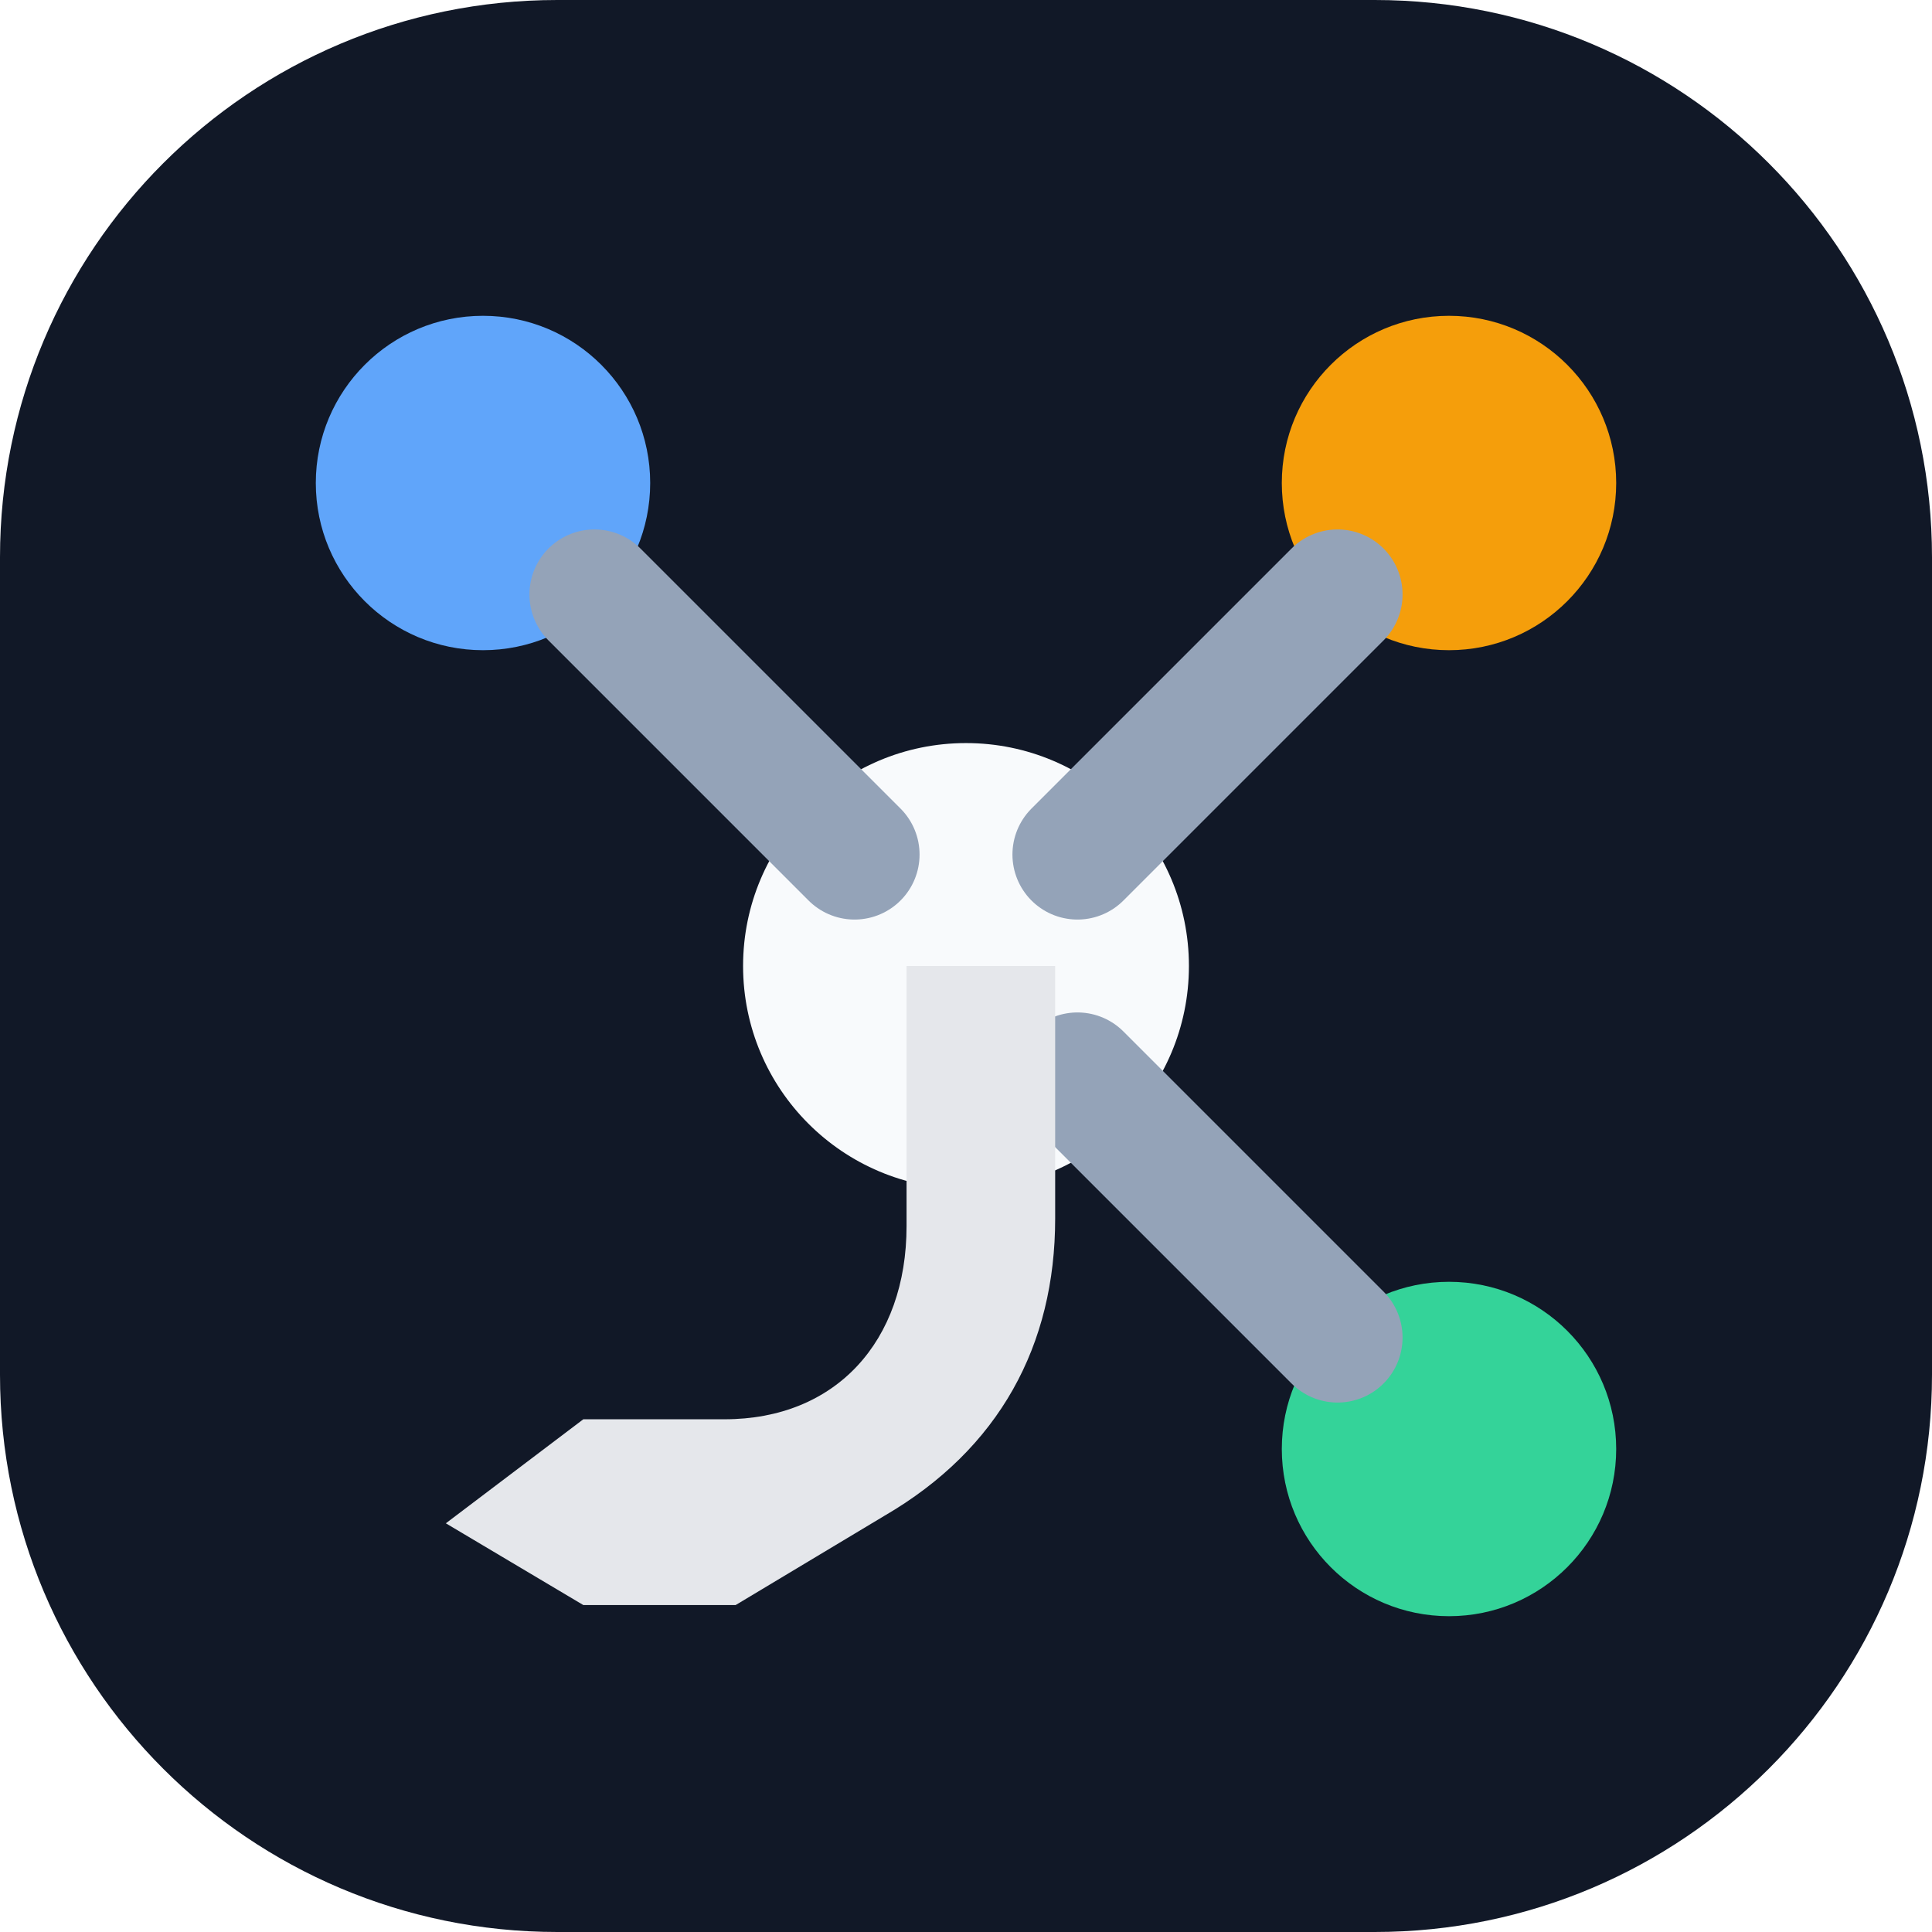
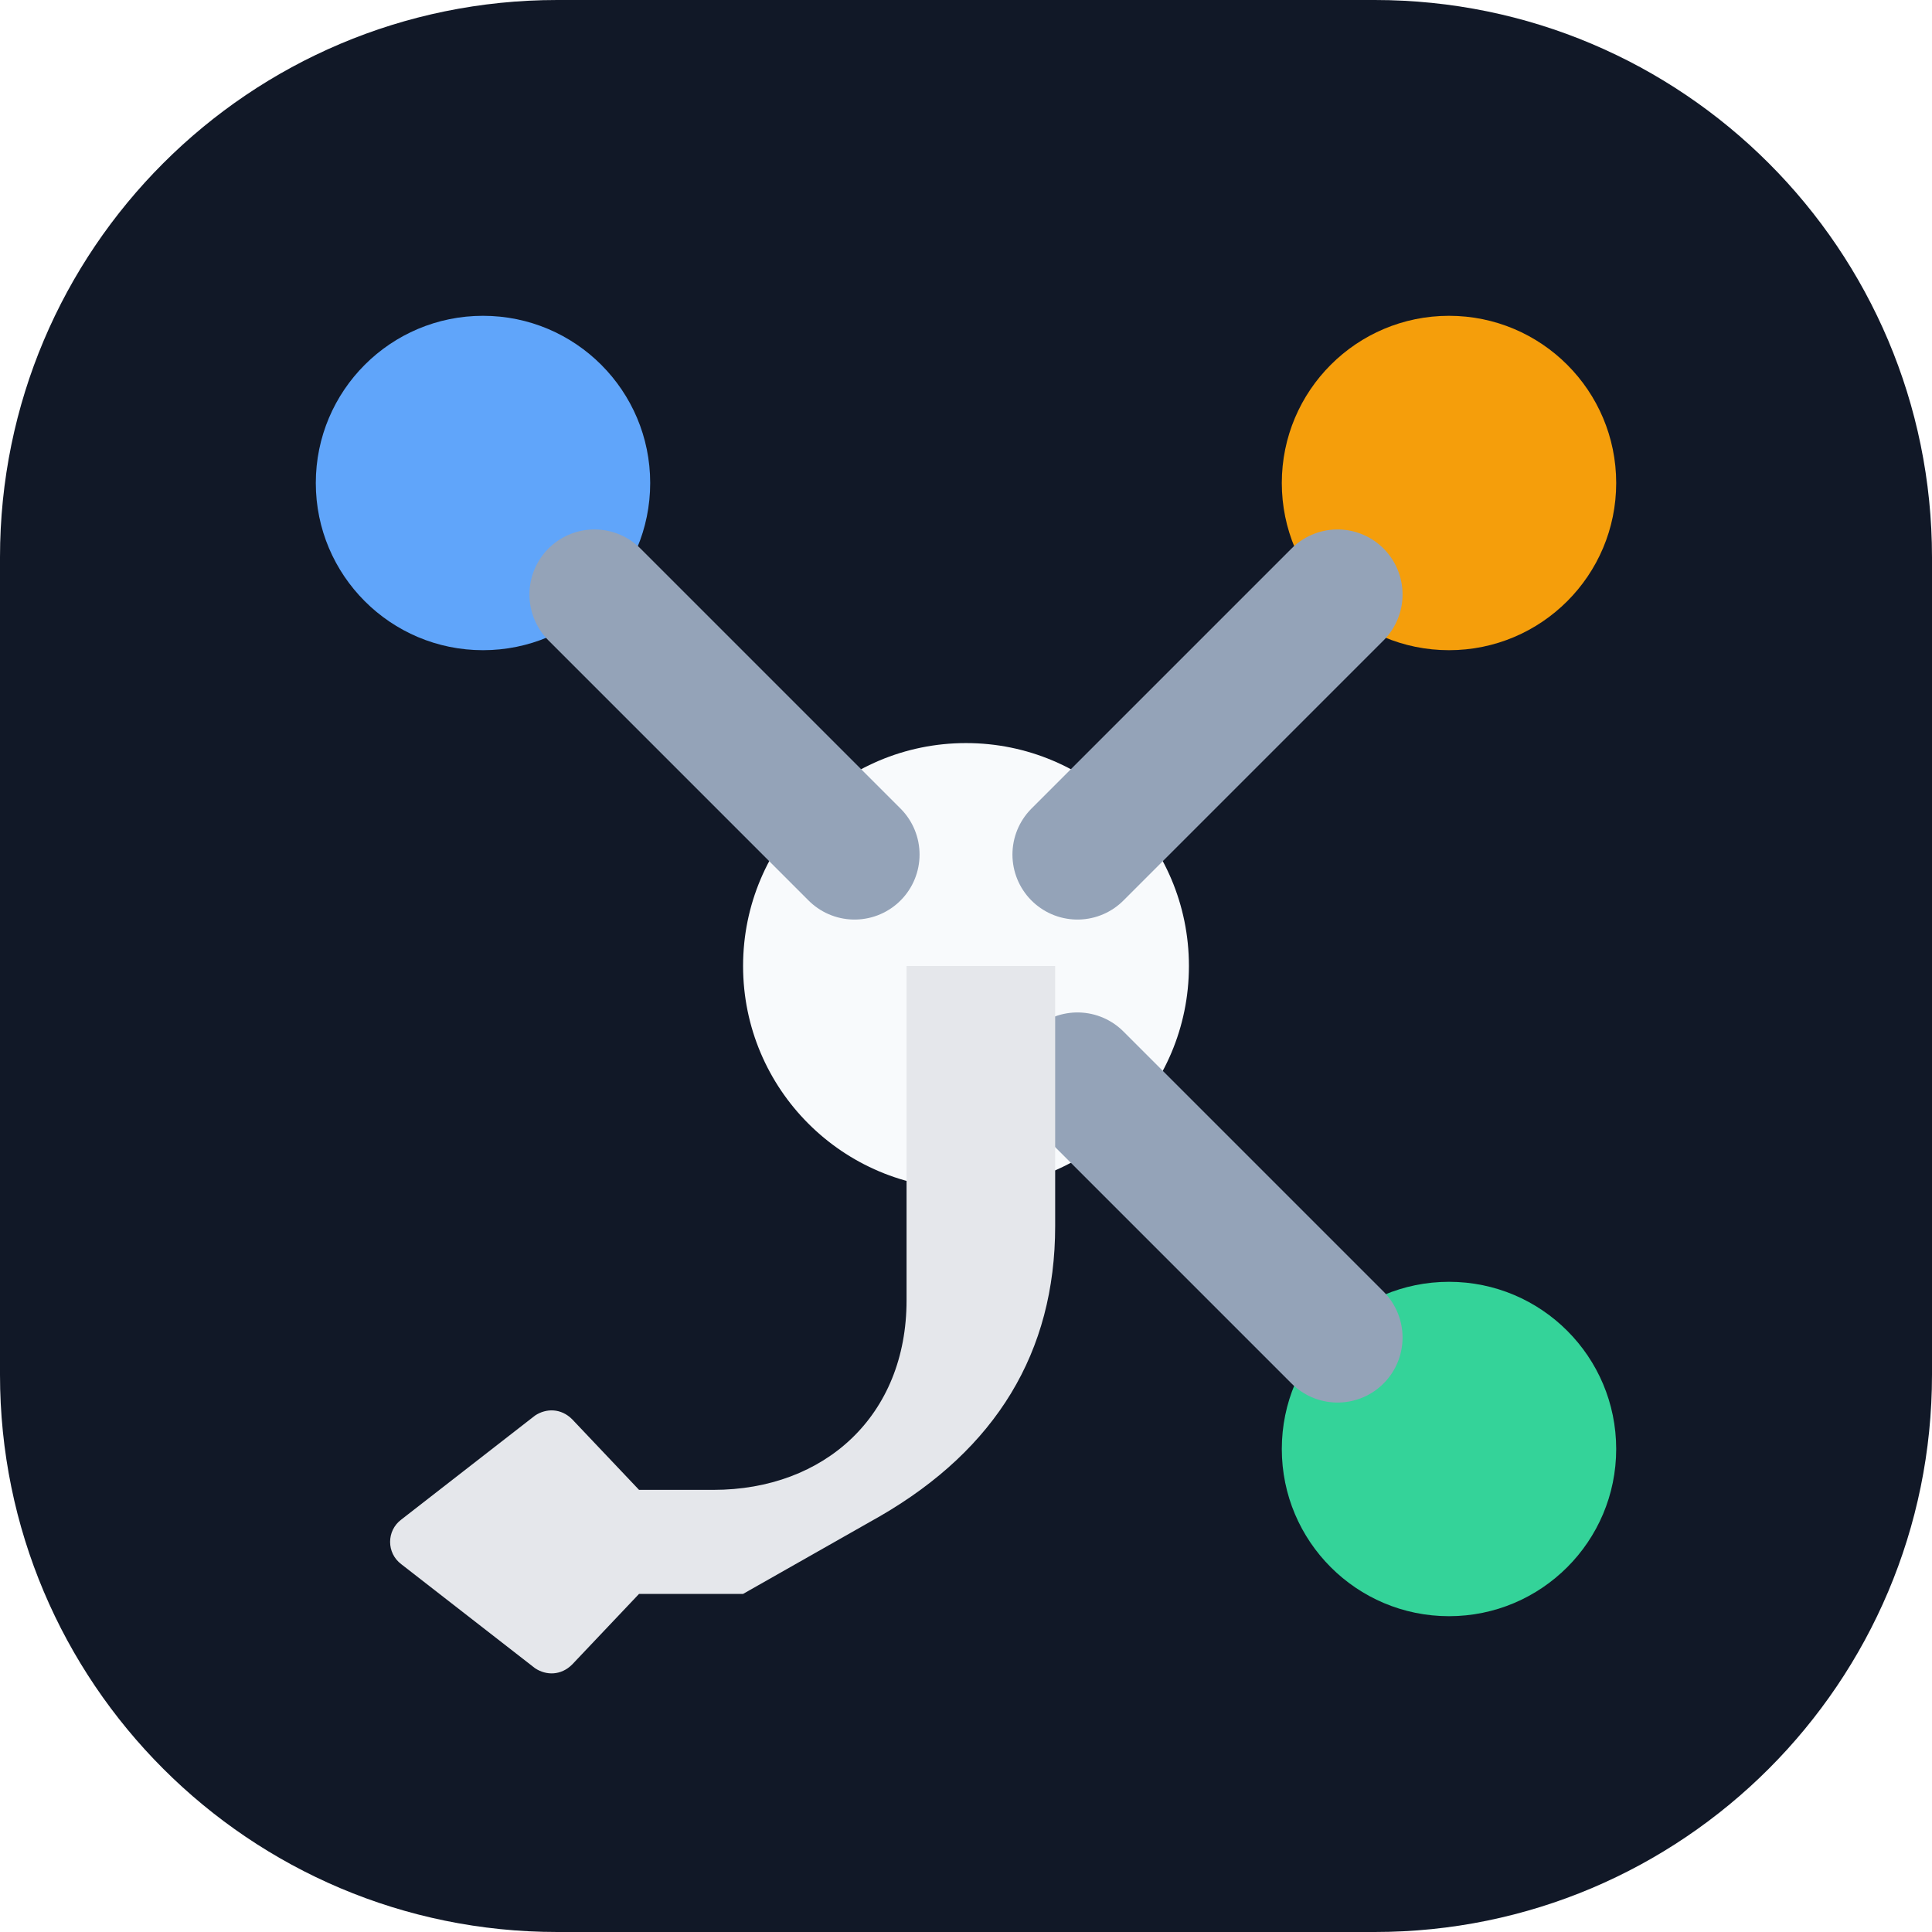
<svg xmlns="http://www.w3.org/2000/svg" viewBox="0 0 52 52" fill="none">
  <rect width="52" height="52" rx="15" fill="#111827" />
  <circle cx="26" cy="26" r="6" fill="#F8FAFC" />
  <circle cx="13" cy="13" r="4.5" fill="#60A5FA" />
  <circle cx="39" cy="13" r="4.5" fill="#F59E0B" />
  <circle cx="39" cy="39" r="4.5" fill="#34D399" />
  <path d="M16 16 23 23M36 16 29 23M36 36 29 29" stroke="#94A3B8" stroke-width="3.5" stroke-linecap="round" />
-   <path d="M28.4 26V32.8C28.4 36.2 26.9 39 23.8 40.8L19.8 43.2H15.7L12 41L15.7 38.2H19.5C22.5 38.2 24.4 36.1 24.4 33V26Z" fill="#E5E7EB" />
+   <path d="M28.4 26V33C28.4 36.4 26.8 39 23.7 40.8L20 42.9H17.2L15.4 44.8C15.1 45.1 14.7 45.1 14.4 44.9L10.8 42.1C10.4 41.8 10.4 41.2 10.8 40.9L14.4 38.1C14.7 37.9 15.1 37.9 15.4 38.2L17.2 40.1H19.2C22.2 40.1 24.4 38.1 24.4 35V26Z" fill="#E5E7EB" />
</svg>
